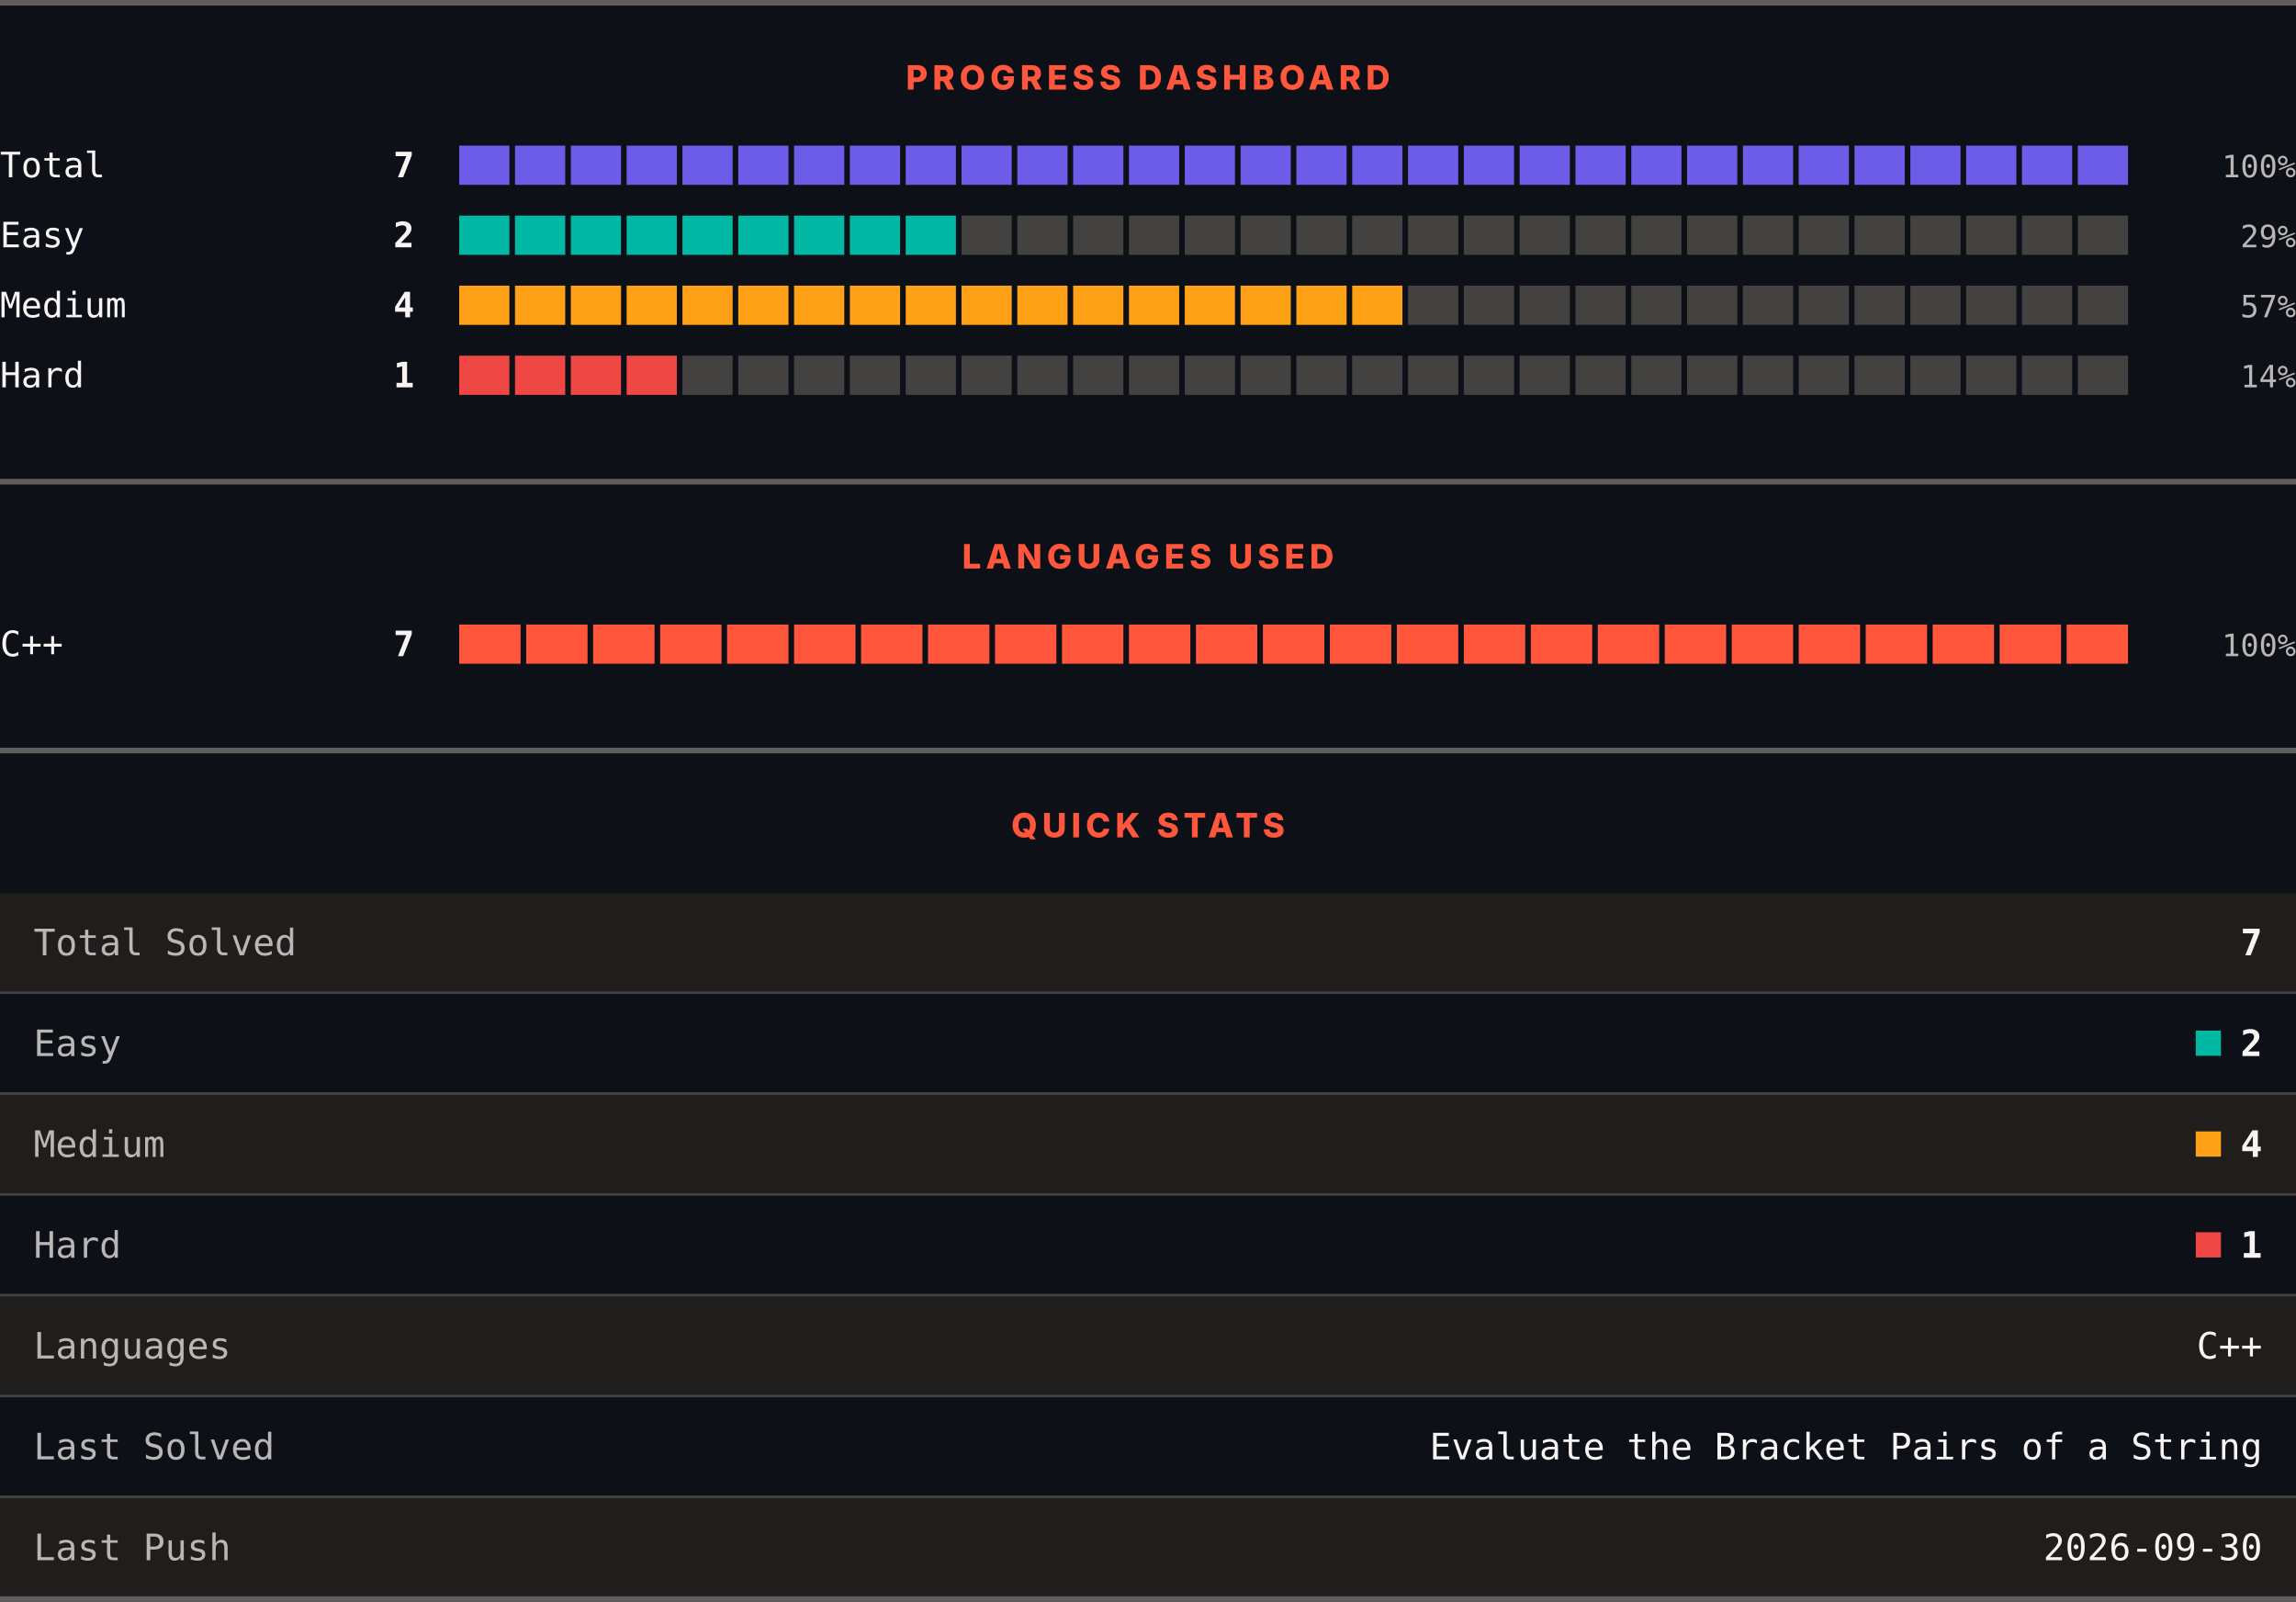
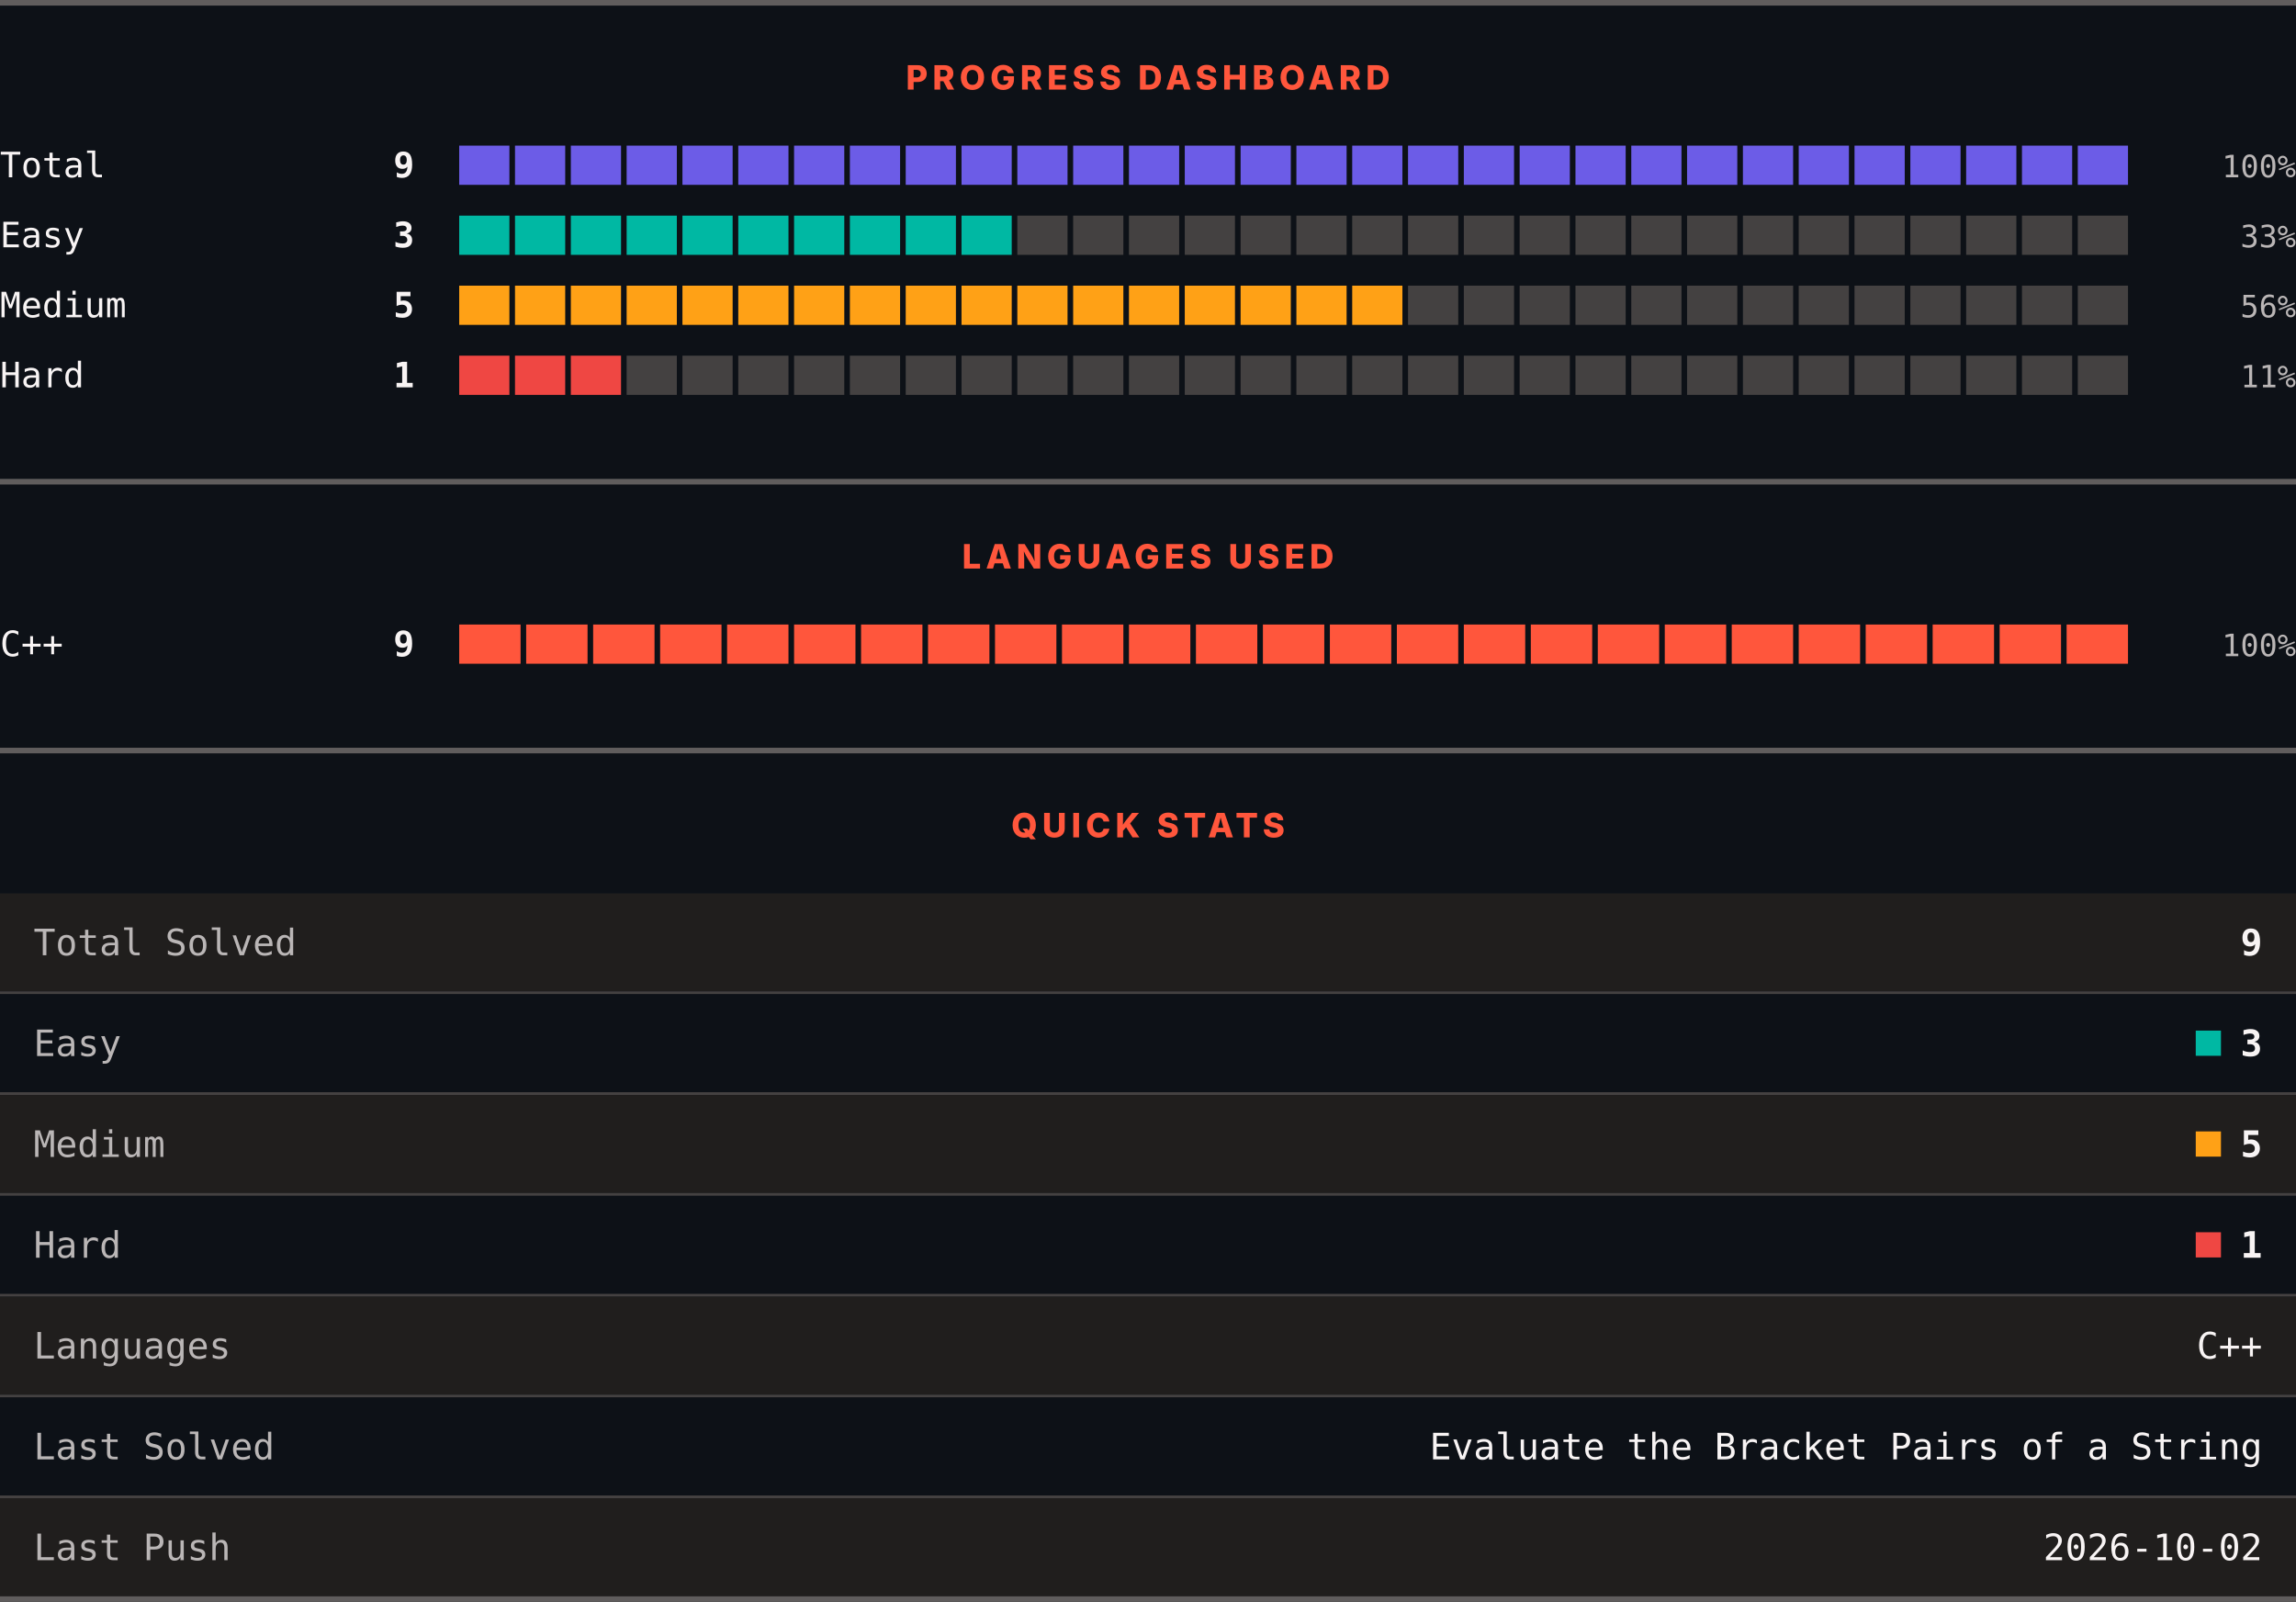
<svg xmlns="http://www.w3.org/2000/svg" width="820" height="572" viewBox="0 0 820 572" role="img" aria-label="LeetCode progress, languages and quick stats">
  <rect width="820" height="572" fill="#0d1117" />
  <rect x="0" y="0" width="820" height="2" fill="#605d5d" />
  <text x="410" y="32" text-anchor="middle" font-family="Archivo, system-ui, -apple-system, Segoe UI, sans-serif" font-size="12" font-weight="800" letter-spacing="1.68" fill="#ff563c">PROGRESS DASHBOARD</text>
  <text x="0" y="63.3" font-family="ui-monospace, SFMono-Regular, Menlo, Consolas, monospace" font-size="12.5" fill="#f8f4f4">Total</text>
-   <text x="148" y="63.3" text-anchor="end" font-family="ui-monospace, SFMono-Regular, Menlo, Consolas, monospace" font-size="12.5" font-weight="700" fill="#f8f4f4">7</text>
+   <text x="148" y="63.3" text-anchor="end" font-family="ui-monospace, SFMono-Regular, Menlo, Consolas, monospace" font-size="12.5" font-weight="700" fill="#f8f4f4">9</text>
  <rect x="164.00" y="52" width="17.93" height="14" fill="#6c5ce7" />
  <rect x="183.93" y="52" width="17.93" height="14" fill="#6c5ce7" />
  <rect x="203.87" y="52" width="17.93" height="14" fill="#6c5ce7" />
  <rect x="223.80" y="52" width="17.93" height="14" fill="#6c5ce7" />
  <rect x="243.73" y="52" width="17.93" height="14" fill="#6c5ce7" />
  <rect x="263.67" y="52" width="17.93" height="14" fill="#6c5ce7" />
  <rect x="283.60" y="52" width="17.93" height="14" fill="#6c5ce7" />
  <rect x="303.53" y="52" width="17.93" height="14" fill="#6c5ce7" />
  <rect x="323.47" y="52" width="17.93" height="14" fill="#6c5ce7" />
  <rect x="343.40" y="52" width="17.93" height="14" fill="#6c5ce7" />
  <rect x="363.33" y="52" width="17.93" height="14" fill="#6c5ce7" />
  <rect x="383.27" y="52" width="17.93" height="14" fill="#6c5ce7" />
  <rect x="403.20" y="52" width="17.93" height="14" fill="#6c5ce7" />
  <rect x="423.13" y="52" width="17.93" height="14" fill="#6c5ce7" />
  <rect x="443.07" y="52" width="17.93" height="14" fill="#6c5ce7" />
  <rect x="463.00" y="52" width="17.93" height="14" fill="#6c5ce7" />
  <rect x="482.93" y="52" width="17.93" height="14" fill="#6c5ce7" />
  <rect x="502.87" y="52" width="17.93" height="14" fill="#6c5ce7" />
  <rect x="522.80" y="52" width="17.93" height="14" fill="#6c5ce7" />
  <rect x="542.73" y="52" width="17.93" height="14" fill="#6c5ce7" />
  <rect x="562.67" y="52" width="17.93" height="14" fill="#6c5ce7" />
  <rect x="582.60" y="52" width="17.93" height="14" fill="#6c5ce7" />
  <rect x="602.53" y="52" width="17.93" height="14" fill="#6c5ce7" />
  <rect x="622.47" y="52" width="17.93" height="14" fill="#6c5ce7" />
  <rect x="642.40" y="52" width="17.93" height="14" fill="#6c5ce7" />
  <rect x="662.33" y="52" width="17.93" height="14" fill="#6c5ce7" />
  <rect x="682.27" y="52" width="17.93" height="14" fill="#6c5ce7" />
  <rect x="702.20" y="52" width="17.93" height="14" fill="#6c5ce7" />
  <rect x="722.13" y="52" width="17.93" height="14" fill="#6c5ce7" />
  <rect x="742.07" y="52" width="17.93" height="14" fill="#6c5ce7" />
  <text x="820" y="63.3" text-anchor="end" font-family="ui-monospace, SFMono-Regular, Menlo, Consolas, monospace" font-size="11" fill="#bab6b6">100%</text>
  <text x="0" y="88.3" font-family="ui-monospace, SFMono-Regular, Menlo, Consolas, monospace" font-size="12.5" fill="#f8f4f4">Easy</text>
-   <text x="148" y="88.3" text-anchor="end" font-family="ui-monospace, SFMono-Regular, Menlo, Consolas, monospace" font-size="12.5" font-weight="700" fill="#f8f4f4">2</text>
+   <text x="148" y="88.3" text-anchor="end" font-family="ui-monospace, SFMono-Regular, Menlo, Consolas, monospace" font-size="12.5" font-weight="700" fill="#f8f4f4">3</text>
  <rect x="164.00" y="77" width="17.93" height="14" fill="#00b8a3" />
  <rect x="183.93" y="77" width="17.93" height="14" fill="#00b8a3" />
  <rect x="203.87" y="77" width="17.93" height="14" fill="#00b8a3" />
  <rect x="223.80" y="77" width="17.93" height="14" fill="#00b8a3" />
  <rect x="243.73" y="77" width="17.93" height="14" fill="#00b8a3" />
  <rect x="263.67" y="77" width="17.93" height="14" fill="#00b8a3" />
  <rect x="283.60" y="77" width="17.93" height="14" fill="#00b8a3" />
  <rect x="303.53" y="77" width="17.93" height="14" fill="#00b8a3" />
  <rect x="323.47" y="77" width="17.93" height="14" fill="#00b8a3" />
-   <rect x="343.40" y="77" width="17.93" height="14" fill="#444141" />
+   <rect x="343.40" y="77" width="17.93" height="14" fill="#00b8a3" />
  <rect x="363.33" y="77" width="17.93" height="14" fill="#444141" />
  <rect x="383.27" y="77" width="17.93" height="14" fill="#444141" />
  <rect x="403.20" y="77" width="17.93" height="14" fill="#444141" />
  <rect x="423.13" y="77" width="17.93" height="14" fill="#444141" />
  <rect x="443.07" y="77" width="17.93" height="14" fill="#444141" />
  <rect x="463.00" y="77" width="17.93" height="14" fill="#444141" />
  <rect x="482.93" y="77" width="17.93" height="14" fill="#444141" />
  <rect x="502.87" y="77" width="17.93" height="14" fill="#444141" />
  <rect x="522.80" y="77" width="17.93" height="14" fill="#444141" />
  <rect x="542.73" y="77" width="17.93" height="14" fill="#444141" />
  <rect x="562.67" y="77" width="17.93" height="14" fill="#444141" />
  <rect x="582.60" y="77" width="17.93" height="14" fill="#444141" />
  <rect x="602.53" y="77" width="17.93" height="14" fill="#444141" />
  <rect x="622.47" y="77" width="17.93" height="14" fill="#444141" />
  <rect x="642.40" y="77" width="17.93" height="14" fill="#444141" />
  <rect x="662.33" y="77" width="17.93" height="14" fill="#444141" />
  <rect x="682.27" y="77" width="17.93" height="14" fill="#444141" />
  <rect x="702.20" y="77" width="17.93" height="14" fill="#444141" />
  <rect x="722.13" y="77" width="17.93" height="14" fill="#444141" />
  <rect x="742.07" y="77" width="17.93" height="14" fill="#444141" />
-   <text x="820" y="88.3" text-anchor="end" font-family="ui-monospace, SFMono-Regular, Menlo, Consolas, monospace" font-size="11" fill="#bab6b6">29%</text>
+   <text x="820" y="88.3" text-anchor="end" font-family="ui-monospace, SFMono-Regular, Menlo, Consolas, monospace" font-size="11" fill="#bab6b6">33%</text>
  <text x="0" y="113.3" font-family="ui-monospace, SFMono-Regular, Menlo, Consolas, monospace" font-size="12.5" fill="#f8f4f4">Medium</text>
-   <text x="148" y="113.3" text-anchor="end" font-family="ui-monospace, SFMono-Regular, Menlo, Consolas, monospace" font-size="12.5" font-weight="700" fill="#f8f4f4">4</text>
+   <text x="148" y="113.3" text-anchor="end" font-family="ui-monospace, SFMono-Regular, Menlo, Consolas, monospace" font-size="12.5" font-weight="700" fill="#f8f4f4">5</text>
  <rect x="164.00" y="102" width="17.93" height="14" fill="#ffa116" />
  <rect x="183.93" y="102" width="17.93" height="14" fill="#ffa116" />
  <rect x="203.87" y="102" width="17.93" height="14" fill="#ffa116" />
  <rect x="223.80" y="102" width="17.93" height="14" fill="#ffa116" />
  <rect x="243.73" y="102" width="17.93" height="14" fill="#ffa116" />
  <rect x="263.67" y="102" width="17.93" height="14" fill="#ffa116" />
  <rect x="283.60" y="102" width="17.93" height="14" fill="#ffa116" />
  <rect x="303.53" y="102" width="17.93" height="14" fill="#ffa116" />
  <rect x="323.47" y="102" width="17.93" height="14" fill="#ffa116" />
  <rect x="343.40" y="102" width="17.93" height="14" fill="#ffa116" />
  <rect x="363.33" y="102" width="17.93" height="14" fill="#ffa116" />
  <rect x="383.27" y="102" width="17.93" height="14" fill="#ffa116" />
  <rect x="403.20" y="102" width="17.93" height="14" fill="#ffa116" />
  <rect x="423.13" y="102" width="17.93" height="14" fill="#ffa116" />
  <rect x="443.07" y="102" width="17.93" height="14" fill="#ffa116" />
  <rect x="463.00" y="102" width="17.93" height="14" fill="#ffa116" />
  <rect x="482.93" y="102" width="17.93" height="14" fill="#ffa116" />
  <rect x="502.87" y="102" width="17.93" height="14" fill="#444141" />
  <rect x="522.80" y="102" width="17.93" height="14" fill="#444141" />
  <rect x="542.73" y="102" width="17.93" height="14" fill="#444141" />
  <rect x="562.67" y="102" width="17.93" height="14" fill="#444141" />
  <rect x="582.60" y="102" width="17.93" height="14" fill="#444141" />
  <rect x="602.53" y="102" width="17.93" height="14" fill="#444141" />
  <rect x="622.47" y="102" width="17.93" height="14" fill="#444141" />
  <rect x="642.40" y="102" width="17.93" height="14" fill="#444141" />
  <rect x="662.33" y="102" width="17.93" height="14" fill="#444141" />
  <rect x="682.27" y="102" width="17.93" height="14" fill="#444141" />
  <rect x="702.20" y="102" width="17.93" height="14" fill="#444141" />
  <rect x="722.13" y="102" width="17.93" height="14" fill="#444141" />
  <rect x="742.07" y="102" width="17.93" height="14" fill="#444141" />
-   <text x="820" y="113.3" text-anchor="end" font-family="ui-monospace, SFMono-Regular, Menlo, Consolas, monospace" font-size="11" fill="#bab6b6">57%</text>
+   <text x="820" y="113.3" text-anchor="end" font-family="ui-monospace, SFMono-Regular, Menlo, Consolas, monospace" font-size="11" fill="#bab6b6">56%</text>
  <text x="0" y="138.3" font-family="ui-monospace, SFMono-Regular, Menlo, Consolas, monospace" font-size="12.5" fill="#f8f4f4">Hard</text>
  <text x="148" y="138.3" text-anchor="end" font-family="ui-monospace, SFMono-Regular, Menlo, Consolas, monospace" font-size="12.5" font-weight="700" fill="#f8f4f4">1</text>
  <rect x="164.00" y="127" width="17.93" height="14" fill="#ef4743" />
  <rect x="183.93" y="127" width="17.93" height="14" fill="#ef4743" />
  <rect x="203.87" y="127" width="17.93" height="14" fill="#ef4743" />
-   <rect x="223.80" y="127" width="17.93" height="14" fill="#ef4743" />
+   <rect x="223.80" y="127" width="17.93" height="14" fill="#444141" />
  <rect x="243.73" y="127" width="17.93" height="14" fill="#444141" />
  <rect x="263.67" y="127" width="17.93" height="14" fill="#444141" />
  <rect x="283.60" y="127" width="17.93" height="14" fill="#444141" />
  <rect x="303.53" y="127" width="17.93" height="14" fill="#444141" />
  <rect x="323.47" y="127" width="17.93" height="14" fill="#444141" />
  <rect x="343.40" y="127" width="17.93" height="14" fill="#444141" />
  <rect x="363.33" y="127" width="17.93" height="14" fill="#444141" />
  <rect x="383.27" y="127" width="17.93" height="14" fill="#444141" />
  <rect x="403.20" y="127" width="17.93" height="14" fill="#444141" />
  <rect x="423.13" y="127" width="17.93" height="14" fill="#444141" />
  <rect x="443.07" y="127" width="17.93" height="14" fill="#444141" />
  <rect x="463.00" y="127" width="17.93" height="14" fill="#444141" />
  <rect x="482.93" y="127" width="17.93" height="14" fill="#444141" />
  <rect x="502.87" y="127" width="17.93" height="14" fill="#444141" />
  <rect x="522.80" y="127" width="17.93" height="14" fill="#444141" />
  <rect x="542.73" y="127" width="17.93" height="14" fill="#444141" />
  <rect x="562.67" y="127" width="17.93" height="14" fill="#444141" />
  <rect x="582.60" y="127" width="17.93" height="14" fill="#444141" />
  <rect x="602.53" y="127" width="17.93" height="14" fill="#444141" />
  <rect x="622.47" y="127" width="17.93" height="14" fill="#444141" />
  <rect x="642.40" y="127" width="17.93" height="14" fill="#444141" />
  <rect x="662.33" y="127" width="17.93" height="14" fill="#444141" />
  <rect x="682.27" y="127" width="17.93" height="14" fill="#444141" />
  <rect x="702.20" y="127" width="17.93" height="14" fill="#444141" />
  <rect x="722.13" y="127" width="17.93" height="14" fill="#444141" />
  <rect x="742.07" y="127" width="17.93" height="14" fill="#444141" />
-   <text x="820" y="138.3" text-anchor="end" font-family="ui-monospace, SFMono-Regular, Menlo, Consolas, monospace" font-size="11" fill="#bab6b6">14%</text>
+   <text x="820" y="138.3" text-anchor="end" font-family="ui-monospace, SFMono-Regular, Menlo, Consolas, monospace" font-size="11" fill="#bab6b6">11%</text>
  <rect x="0" y="171" width="820" height="2" fill="#605d5d" />
  <text x="410" y="203" text-anchor="middle" font-family="Archivo, system-ui, -apple-system, Segoe UI, sans-serif" font-size="12" font-weight="800" letter-spacing="1.68" fill="#ff563c">LANGUAGES USED</text>
  <text x="0" y="234.3" font-family="ui-monospace, SFMono-Regular, Menlo, Consolas, monospace" font-size="12.5" fill="#f8f4f4">C++</text>
-   <text x="148" y="234.3" text-anchor="end" font-family="ui-monospace, SFMono-Regular, Menlo, Consolas, monospace" font-size="12.5" font-weight="700" fill="#f8f4f4">7</text>
+   <text x="148" y="234.3" text-anchor="end" font-family="ui-monospace, SFMono-Regular, Menlo, Consolas, monospace" font-size="12.5" font-weight="700" fill="#f8f4f4">9</text>
  <rect x="164.00" y="223" width="21.92" height="14" fill="#ff563c" />
  <rect x="187.92" y="223" width="21.92" height="14" fill="#ff563c" />
  <rect x="211.84" y="223" width="21.92" height="14" fill="#ff563c" />
  <rect x="235.76" y="223" width="21.92" height="14" fill="#ff563c" />
  <rect x="259.68" y="223" width="21.92" height="14" fill="#ff563c" />
  <rect x="283.60" y="223" width="21.92" height="14" fill="#ff563c" />
  <rect x="307.52" y="223" width="21.92" height="14" fill="#ff563c" />
  <rect x="331.44" y="223" width="21.92" height="14" fill="#ff563c" />
  <rect x="355.36" y="223" width="21.92" height="14" fill="#ff563c" />
  <rect x="379.28" y="223" width="21.92" height="14" fill="#ff563c" />
  <rect x="403.20" y="223" width="21.92" height="14" fill="#ff563c" />
  <rect x="427.12" y="223" width="21.92" height="14" fill="#ff563c" />
  <rect x="451.04" y="223" width="21.92" height="14" fill="#ff563c" />
  <rect x="474.96" y="223" width="21.92" height="14" fill="#ff563c" />
  <rect x="498.88" y="223" width="21.92" height="14" fill="#ff563c" />
  <rect x="522.80" y="223" width="21.92" height="14" fill="#ff563c" />
  <rect x="546.72" y="223" width="21.92" height="14" fill="#ff563c" />
  <rect x="570.64" y="223" width="21.92" height="14" fill="#ff563c" />
  <rect x="594.56" y="223" width="21.92" height="14" fill="#ff563c" />
  <rect x="618.48" y="223" width="21.92" height="14" fill="#ff563c" />
  <rect x="642.40" y="223" width="21.92" height="14" fill="#ff563c" />
  <rect x="666.32" y="223" width="21.92" height="14" fill="#ff563c" />
  <rect x="690.24" y="223" width="21.92" height="14" fill="#ff563c" />
  <rect x="714.16" y="223" width="21.92" height="14" fill="#ff563c" />
  <rect x="738.08" y="223" width="21.92" height="14" fill="#ff563c" />
  <text x="820" y="234.3" text-anchor="end" font-family="ui-monospace, SFMono-Regular, Menlo, Consolas, monospace" font-size="11" fill="#bab6b6">100%</text>
  <rect x="0" y="267" width="820" height="2" fill="#605d5d" />
  <text x="410" y="299" text-anchor="middle" font-family="Archivo, system-ui, -apple-system, Segoe UI, sans-serif" font-size="12" font-weight="800" letter-spacing="1.68" fill="#ff563c">QUICK STATS</text>
  <rect x="0" y="319" width="820" height="35" fill="#201e1d" />
  <text x="12" y="341.1" font-family="ui-monospace, SFMono-Regular, Menlo, Consolas, monospace" font-size="13" fill="#bab6b6">Total Solved</text>
-   <text x="808" y="341.1" text-anchor="end" font-family="ui-monospace, SFMono-Regular, Menlo, Consolas, monospace" font-size="13" font-weight="700" fill="#f8f4f4">7</text>
+   <text x="808" y="341.1" text-anchor="end" font-family="ui-monospace, SFMono-Regular, Menlo, Consolas, monospace" font-size="13" font-weight="700" fill="#f8f4f4">9</text>
  <rect x="0" y="354" width="820" height="1" fill="#444141" />
  <rect x="0" y="355" width="820" height="35" fill="#0d1117" />
  <text x="12" y="377.1" font-family="ui-monospace, SFMono-Regular, Menlo, Consolas, monospace" font-size="13" fill="#bab6b6">Easy</text>
  <rect x="784.2" y="368" width="9" height="9" fill="#00b8a3" />
-   <text x="808" y="377.1" text-anchor="end" font-family="ui-monospace, SFMono-Regular, Menlo, Consolas, monospace" font-size="13" font-weight="700" fill="#f8f4f4">2</text>
+   <text x="808" y="377.1" text-anchor="end" font-family="ui-monospace, SFMono-Regular, Menlo, Consolas, monospace" font-size="13" font-weight="700" fill="#f8f4f4">3</text>
  <rect x="0" y="390" width="820" height="1" fill="#444141" />
  <rect x="0" y="391" width="820" height="35" fill="#201e1d" />
  <text x="12" y="413.1" font-family="ui-monospace, SFMono-Regular, Menlo, Consolas, monospace" font-size="13" fill="#bab6b6">Medium</text>
  <rect x="784.2" y="404" width="9" height="9" fill="#ffa116" />
-   <text x="808" y="413.1" text-anchor="end" font-family="ui-monospace, SFMono-Regular, Menlo, Consolas, monospace" font-size="13" font-weight="700" fill="#f8f4f4">4</text>
+   <text x="808" y="413.1" text-anchor="end" font-family="ui-monospace, SFMono-Regular, Menlo, Consolas, monospace" font-size="13" font-weight="700" fill="#f8f4f4">5</text>
  <rect x="0" y="426" width="820" height="1" fill="#444141" />
  <rect x="0" y="427" width="820" height="35" fill="#0d1117" />
  <text x="12" y="449.1" font-family="ui-monospace, SFMono-Regular, Menlo, Consolas, monospace" font-size="13" fill="#bab6b6">Hard</text>
  <rect x="784.2" y="440" width="9" height="9" fill="#ef4743" />
  <text x="808" y="449.1" text-anchor="end" font-family="ui-monospace, SFMono-Regular, Menlo, Consolas, monospace" font-size="13" font-weight="700" fill="#f8f4f4">1</text>
  <rect x="0" y="462" width="820" height="1" fill="#444141" />
  <rect x="0" y="463" width="820" height="35" fill="#201e1d" />
  <text x="12" y="485.1" font-family="ui-monospace, SFMono-Regular, Menlo, Consolas, monospace" font-size="13" fill="#bab6b6">Languages</text>
  <text x="808" y="485.1" text-anchor="end" font-family="ui-monospace, SFMono-Regular, Menlo, Consolas, monospace" font-size="13" fill="#f8f4f4">C++</text>
  <rect x="0" y="498" width="820" height="1" fill="#444141" />
  <rect x="0" y="499" width="820" height="35" fill="#0d1117" />
  <text x="12" y="521.1" font-family="ui-monospace, SFMono-Regular, Menlo, Consolas, monospace" font-size="13" fill="#bab6b6">Last Solved</text>
  <text x="808" y="521.1" text-anchor="end" font-family="ui-monospace, SFMono-Regular, Menlo, Consolas, monospace" font-size="13" fill="#f8f4f4">Evaluate the Bracket Pairs of a String</text>
  <rect x="0" y="534" width="820" height="1" fill="#444141" />
  <rect x="0" y="535" width="820" height="35" fill="#201e1d" />
  <text x="12" y="557.1" font-family="ui-monospace, SFMono-Regular, Menlo, Consolas, monospace" font-size="13" fill="#bab6b6">Last Push</text>
-   <text x="808" y="557.1" text-anchor="end" font-family="ui-monospace, SFMono-Regular, Menlo, Consolas, monospace" font-size="13" fill="#f8f4f4">2026-09-30</text>
+   <text x="808" y="557.1" text-anchor="end" font-family="ui-monospace, SFMono-Regular, Menlo, Consolas, monospace" font-size="13" fill="#f8f4f4">2026-10-02</text>
  <rect x="0" y="570" width="820" height="2" fill="#605d5d" />
</svg>
